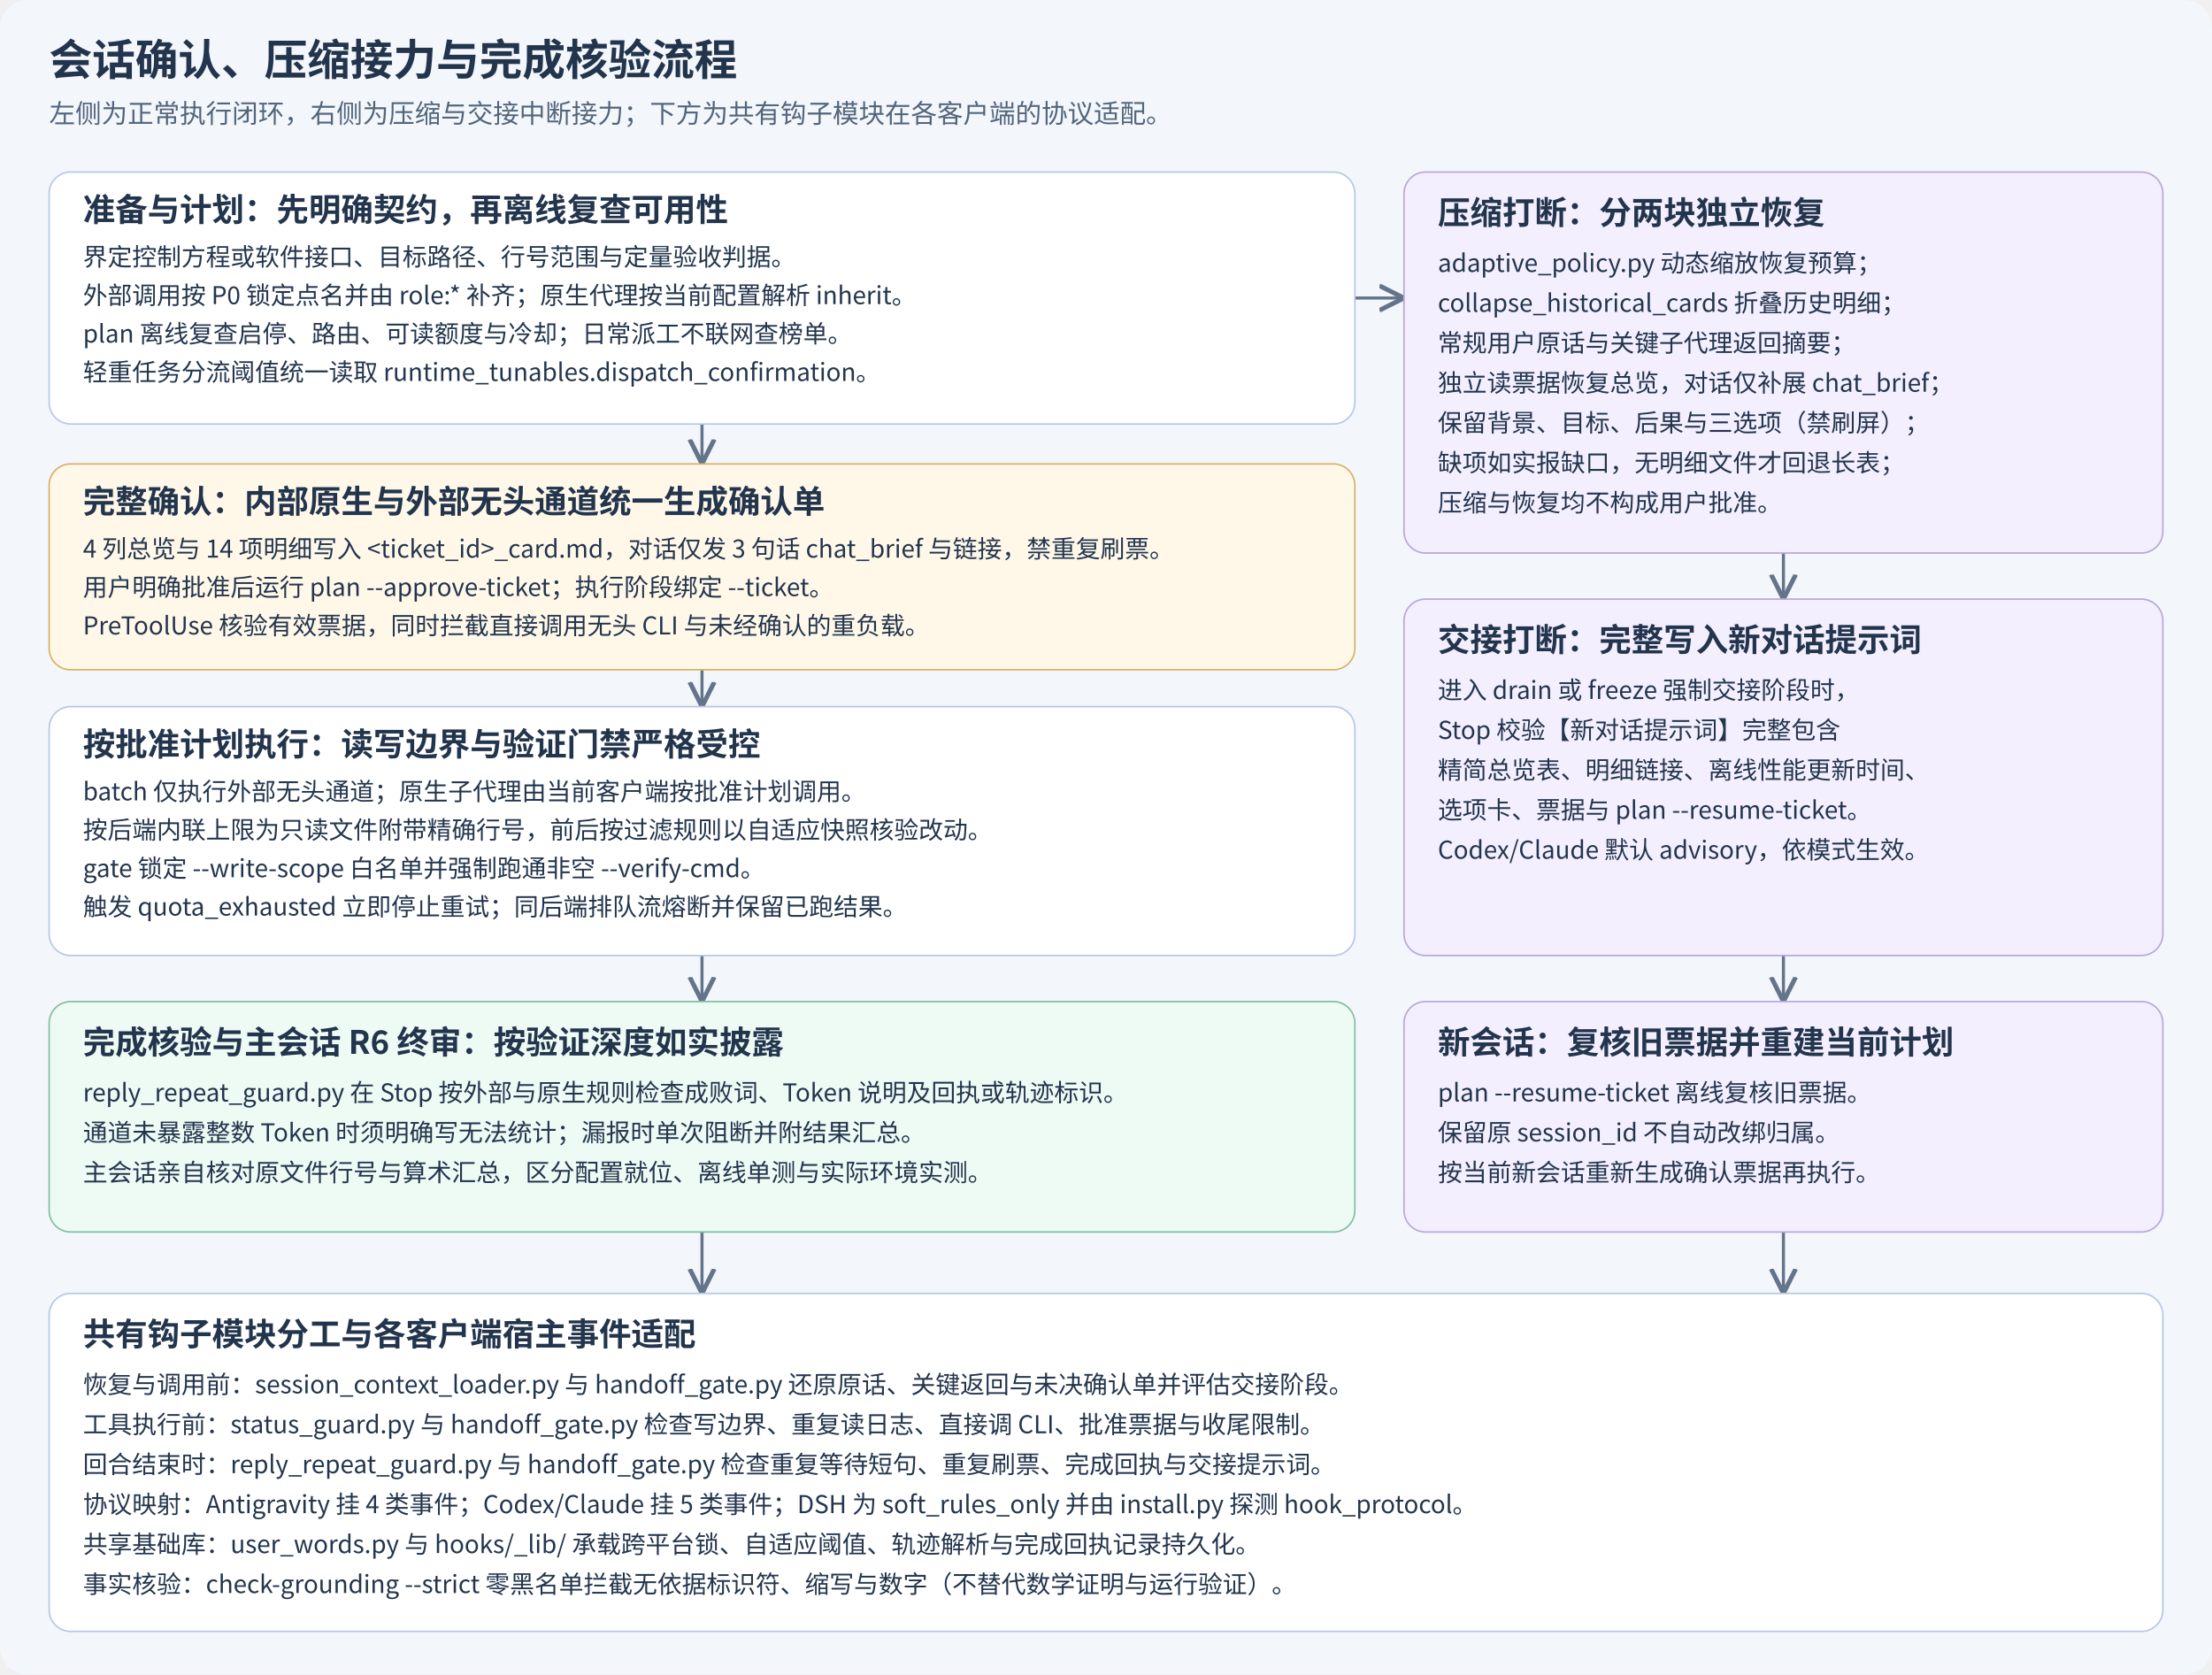
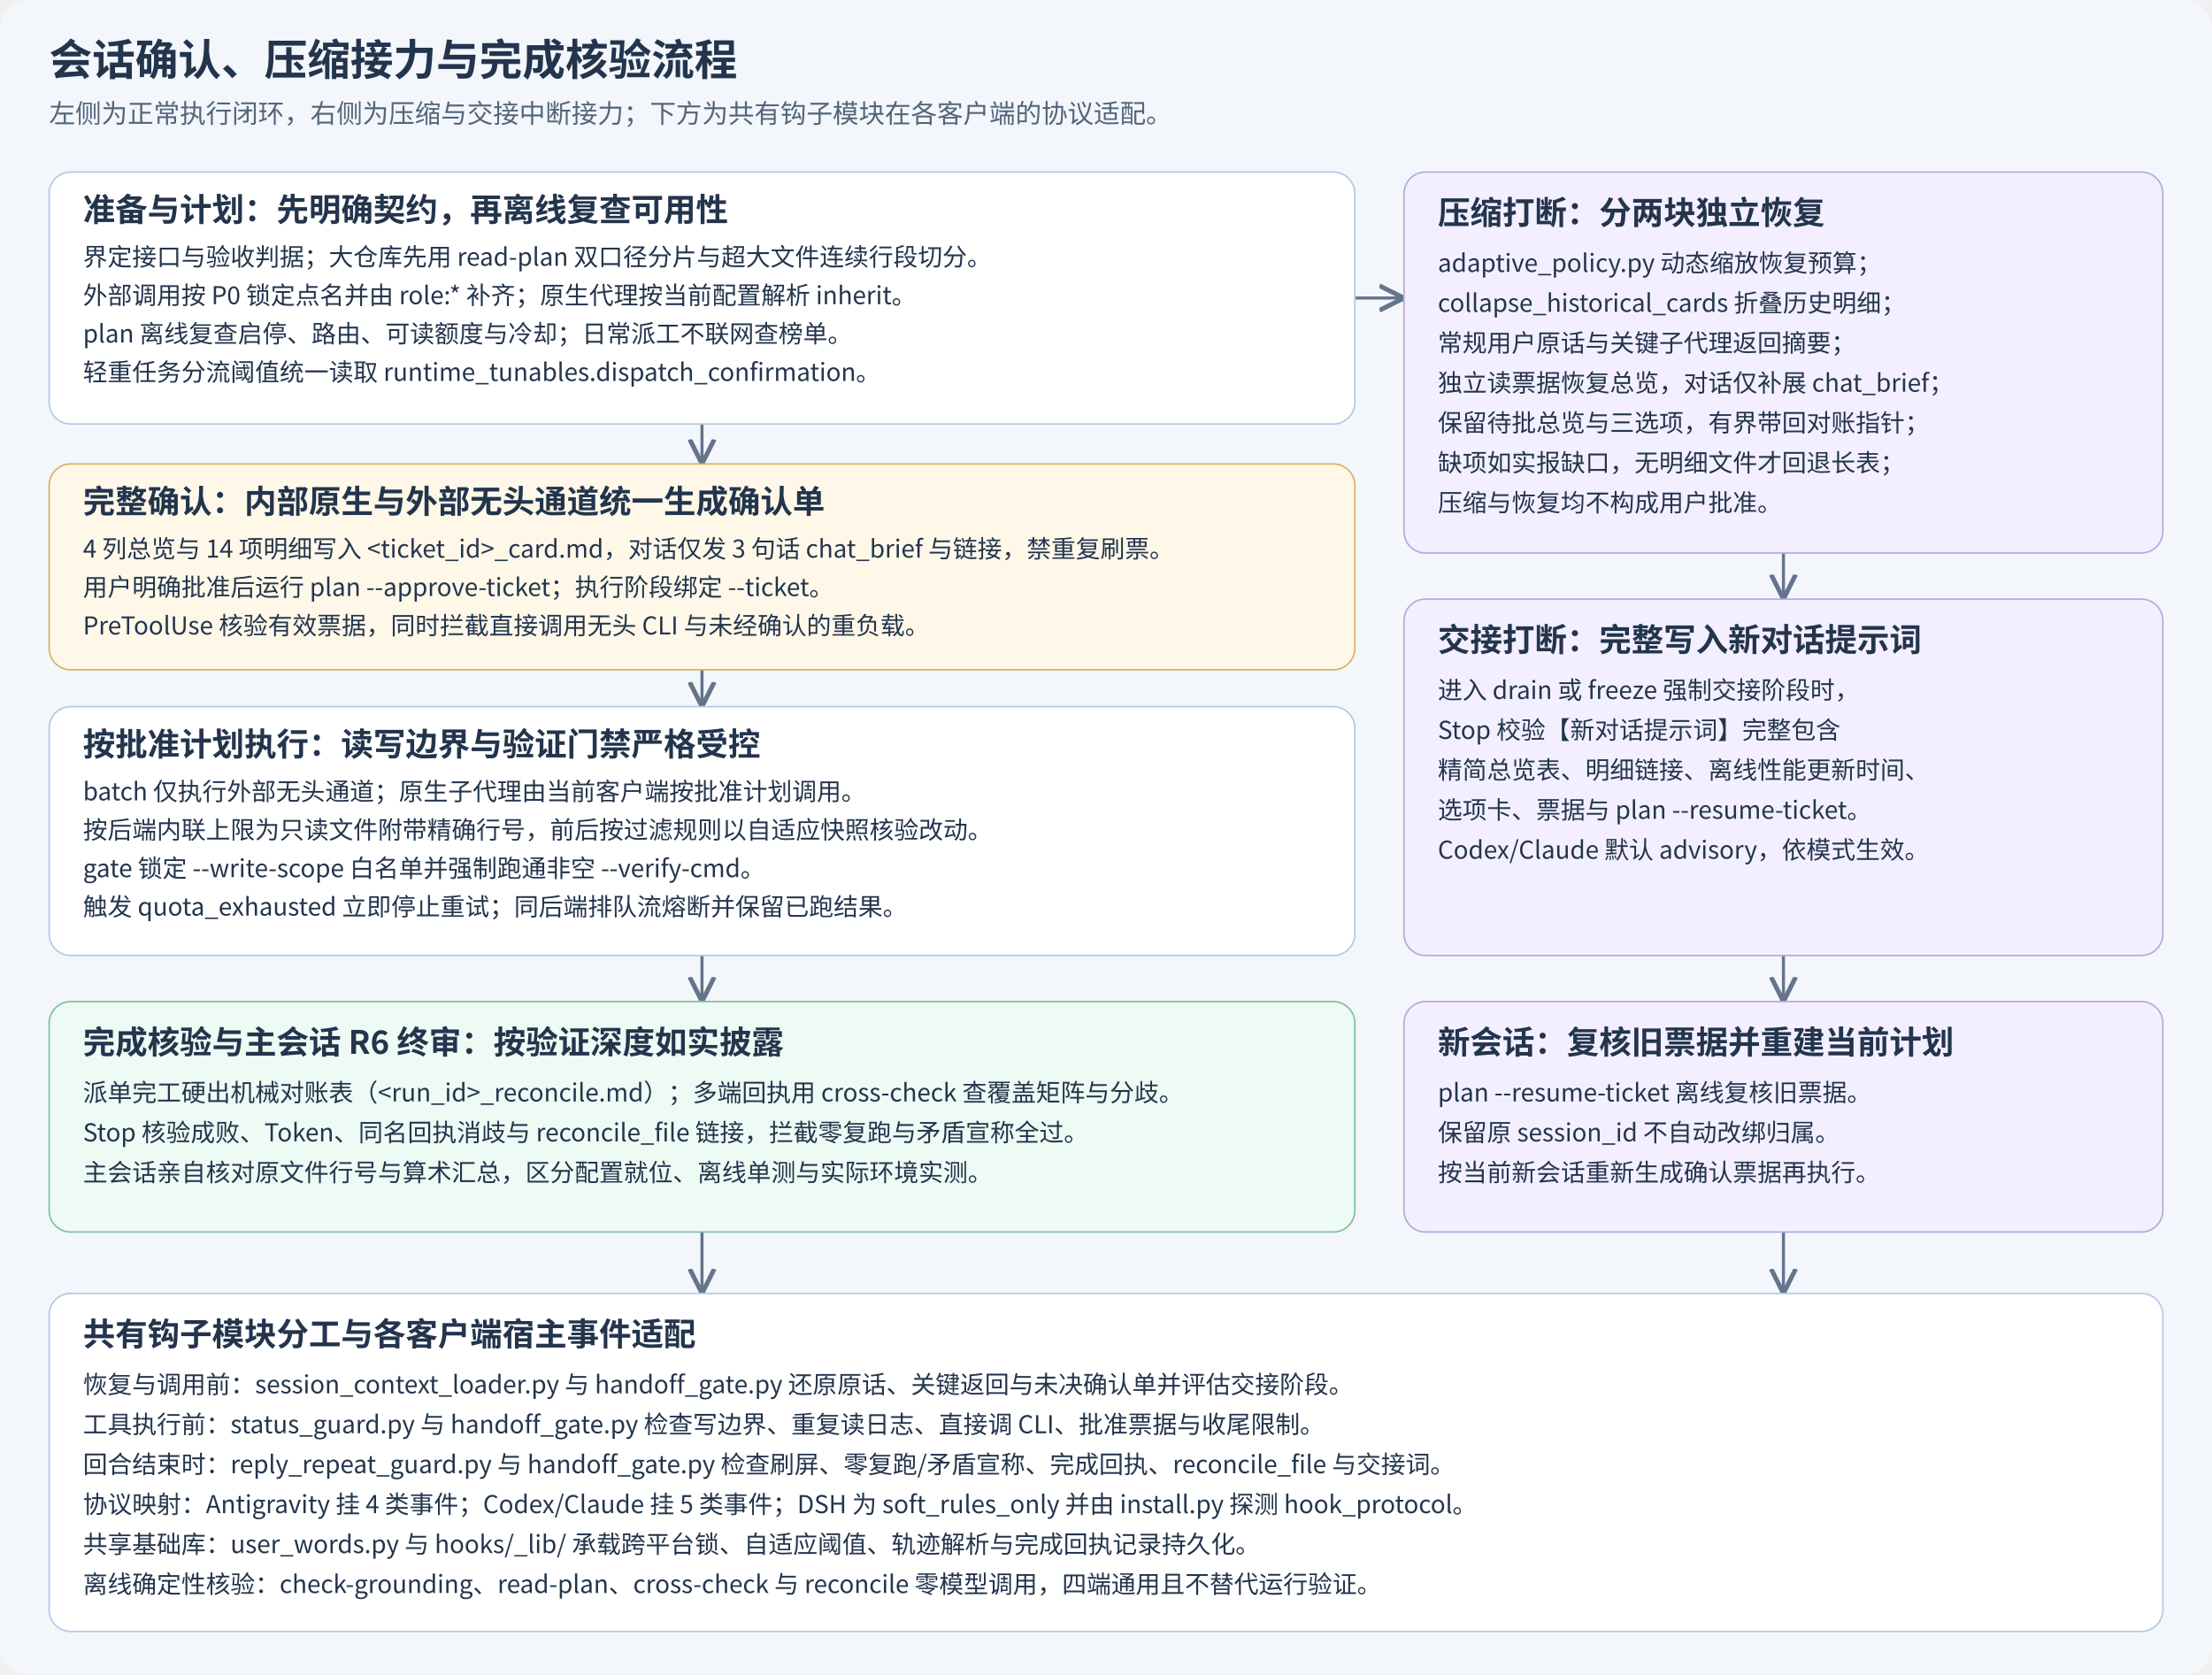
<svg xmlns="http://www.w3.org/2000/svg" width="1440" height="1090" viewBox="0 0 1440 1090" role="img" aria-labelledby="title desc">
  <defs>
    <marker id="arrow" markerWidth="10" markerHeight="10" refX="8" refY="5" orient="auto">
      <path d="M 0 1 L 8 5 L 0 9" fill="none" stroke="#64748b" stroke-width="1.5" />
    </marker>
  </defs>
  <style>text { font-family: "Microsoft YaHei", "Noto Sans CJK SC", sans-serif; fill: #23354d; } .title { font-size: 28px; font-weight: 700; } .subtitle { font-size: 17px; fill: #52657b; } .heading { font-size: 21px; font-weight: 700; } .body { font-size: 16px; } .link { fill: none; stroke: #64748b; stroke-width: 2; marker-end: url(#arrow); }</style>
  <rect width="1440" height="1090" rx="18" fill="#f3f6fb" />
  <text x="32" y="49" class="title">会话确认、压缩接力与完成核验流程</text>
  <text x="32" y="80" class="subtitle">左侧为正常执行闭环，右侧为压缩与交接中断接力；下方为共有钩子模块在各客户端的协议适配。</text>
  <path class="link" d="M 457 276 L 457 302" />
  <path class="link" d="M 457 436 L 457 460" />
  <path class="link" d="M 457 622 L 457 652" />
  <path class="link" d="M 457 802 L 457 842" />
  <path class="link" d="M 882 194 L 914 194" />
  <path class="link" d="M 1161 360 L 1161 390" />
  <path class="link" d="M 1161 622 L 1161 652" />
  <path class="link" d="M 1161 802 L 1161 842" />
  <g>
    <rect x="32" y="112" width="850" height="164" rx="14" fill="#ffffff" stroke="#b5c8e5" />
    <text x="54" y="144" class="heading">准备与计划：先明确契约，再离线复查可用性</text>
-     <text x="54" y="173" class="body">界定控制方程或软件接口、目标路径、行号范围与定量验收判据。</text>
+     <text x="54" y="173" class="body">界定接口与验收判据；大仓库先用 read-plan 双口径分片与超大文件连续行段切分。</text>
    <text x="54" y="198" class="body">外部调用按 P0 锁定点名并由 role:* 补齐；原生代理按当前配置解析 inherit。</text>
    <text x="54" y="223" class="body">plan 离线复查启停、路由、可读额度与冷却；日常派工不联网查榜单。</text>
    <text x="54" y="248" class="body">轻重任务分流阈值统一读取 runtime_tunables.dispatch_confirmation。</text>
  </g>
  <g>
    <rect x="32" y="302" width="850" height="134" rx="14" fill="#fff8e9" stroke="#d7b265" />
    <text x="54" y="334" class="heading">完整确认：内部原生与外部无头通道统一生成确认单</text>
    <text x="54" y="363" class="body">4 列总览与 14 项明细写入 &lt;ticket_id&gt;_card.md，对话仅发 3 句话 chat_brief 与链接，禁重复刷票。</text>
    <text x="54" y="388" class="body">用户明确批准后运行 plan --approve-ticket；执行阶段绑定 --ticket。</text>
    <text x="54" y="413" class="body">PreToolUse 核验有效票据，同时拦截直接调用无头 CLI 与未经确认的重负载。</text>
  </g>
  <g>
    <rect x="32" y="460" width="850" height="162" rx="14" fill="#ffffff" stroke="#b5c8e5" />
    <text x="54" y="492" class="heading">按批准计划执行：读写边界与验证门禁严格受控</text>
    <text x="54" y="521" class="body">batch 仅执行外部无头通道；原生子代理由当前客户端按批准计划调用。</text>
    <text x="54" y="546" class="body">按后端内联上限为只读文件附带精确行号，前后按过滤规则以自适应快照核验改动。</text>
    <text x="54" y="571" class="body">gate 锁定 --write-scope 白名单并强制跑通非空 --verify-cmd。</text>
    <text x="54" y="596" class="body">触发 quota_exhausted 立即停止重试；同后端排队流熔断并保留已跑结果。</text>
  </g>
  <g>
    <rect x="32" y="652" width="850" height="150" rx="14" fill="#eefaf4" stroke="#81bfa0" />
    <text x="54" y="686" class="heading">完成核验与主会话 R6 终审：按验证深度如实披露</text>
-     <text x="54" y="717" class="body">reply_repeat_guard.py 在 Stop 按外部与原生规则检查成败词、Token 说明及回执或轨迹标识。</text>
-     <text x="54" y="743" class="body">通道未暴露整数 Token 时须明确写无法统计；漏报时单次阻断并附结果汇总。</text>
+     <text x="54" y="717" class="body">派单完工硬出机械对账表（&lt;run_id&gt;_reconcile.md）；多端回执用 cross-check 查覆盖矩阵与分歧。</text>
+     <text x="54" y="743" class="body">Stop 核验成败、Token、同名回执消歧与 reconcile_file 链接，拦截零复跑与矛盾宣称全过。</text>
    <text x="54" y="769" class="body">主会话亲自核对原文件行号与算术汇总，区分配置就位、离线单测与实际环境实测。</text>
  </g>
  <g>
    <rect x="914" y="112" width="494" height="248" rx="14" fill="#f3efff" stroke="#b8a7dc" />
    <text x="936" y="146" class="heading">压缩打断：分两块独立恢复</text>
    <text x="936" y="177" class="body">adaptive_policy.py 动态缩放恢复预算；</text>
    <text x="936" y="203" class="body">collapse_historical_cards 折叠历史明细；</text>
    <text x="936" y="229" class="body">常规用户原话与关键子代理返回摘要；</text>
    <text x="936" y="255" class="body">独立读票据恢复总览，对话仅补展 chat_brief；</text>
-     <text x="936" y="281" class="body">保留背景、目标、后果与三选项（禁刷屏）；</text>
+     <text x="936" y="281" class="body">保留待批总览与三选项，有界带回对账指针；</text>
    <text x="936" y="307" class="body">缺项如实报缺口，无明细文件才回退长表；</text>
    <text x="936" y="333" class="body">压缩与恢复均不构成用户批准。</text>
  </g>
  <g>
    <rect x="914" y="390" width="494" height="232" rx="14" fill="#f3efff" stroke="#b8a7dc" />
    <text x="936" y="424" class="heading">交接打断：完整写入新对话提示词</text>
    <text x="936" y="455" class="body">进入 drain 或 freeze 强制交接阶段时，</text>
    <text x="936" y="481" class="body">Stop 校验【新对话提示词】完整包含</text>
    <text x="936" y="507" class="body">精简总览表、明细链接、离线性能更新时间、</text>
    <text x="936" y="533" class="body">选项卡、票据与 plan --resume-ticket。</text>
    <text x="936" y="559" class="body">Codex/Claude 默认 advisory，依模式生效。</text>
  </g>
  <g>
    <rect x="914" y="652" width="494" height="150" rx="14" fill="#f3efff" stroke="#b8a7dc" />
    <text x="936" y="686" class="heading">新会话：复核旧票据并重建当前计划</text>
    <text x="936" y="717" class="body">plan --resume-ticket 离线复核旧票据。</text>
    <text x="936" y="743" class="body">保留原 session_id 不自动改绑归属。</text>
    <text x="936" y="769" class="body">按当前新会话重新生成确认票据再执行。</text>
  </g>
  <g>
    <rect x="32" y="842" width="1376" height="220" rx="14" fill="#ffffff" stroke="#b5c8e5" />
    <text x="54" y="876" class="heading">共有钩子模块分工与各客户端宿主事件适配</text>
    <text x="54" y="907" class="body">恢复与调用前：session_context_loader.py 与 handoff_gate.py 还原原话、关键返回与未决确认单并评估交接阶段。</text>
    <text x="54" y="933" class="body">工具执行前：status_guard.py 与 handoff_gate.py 检查写边界、重复读日志、直接调 CLI、批准票据与收尾限制。</text>
-     <text x="54" y="959" class="body">回合结束时：reply_repeat_guard.py 与 handoff_gate.py 检查重复等待短句、重复刷票、完成回执与交接提示词。</text>
+     <text x="54" y="959" class="body">回合结束时：reply_repeat_guard.py 与 handoff_gate.py 检查刷屏、零复跑/矛盾宣称、完成回执、reconcile_file 与交接词。</text>
    <text x="54" y="985" class="body">协议映射：Antigravity 挂 4 类事件；Codex/Claude 挂 5 类事件；DSH 为 soft_rules_only 并由 install.py 探测 hook_protocol。</text>
    <text x="54" y="1011" class="body">共享基础库：user_words.py 与 hooks/_lib/ 承载跨平台锁、自适应阈值、轨迹解析与完成回执记录持久化。</text>
-     <text x="54" y="1037" class="body">事实核验：check-grounding --strict 零黑名单拦截无依据标识符、缩写与数字（不替代数学证明与运行验证）。</text>
+     <text x="54" y="1037" class="body">离线确定性核验：check-grounding、read-plan、cross-check 与 reconcile 零模型调用，四端通用且不替代运行验证。</text>
  </g>
</svg>
